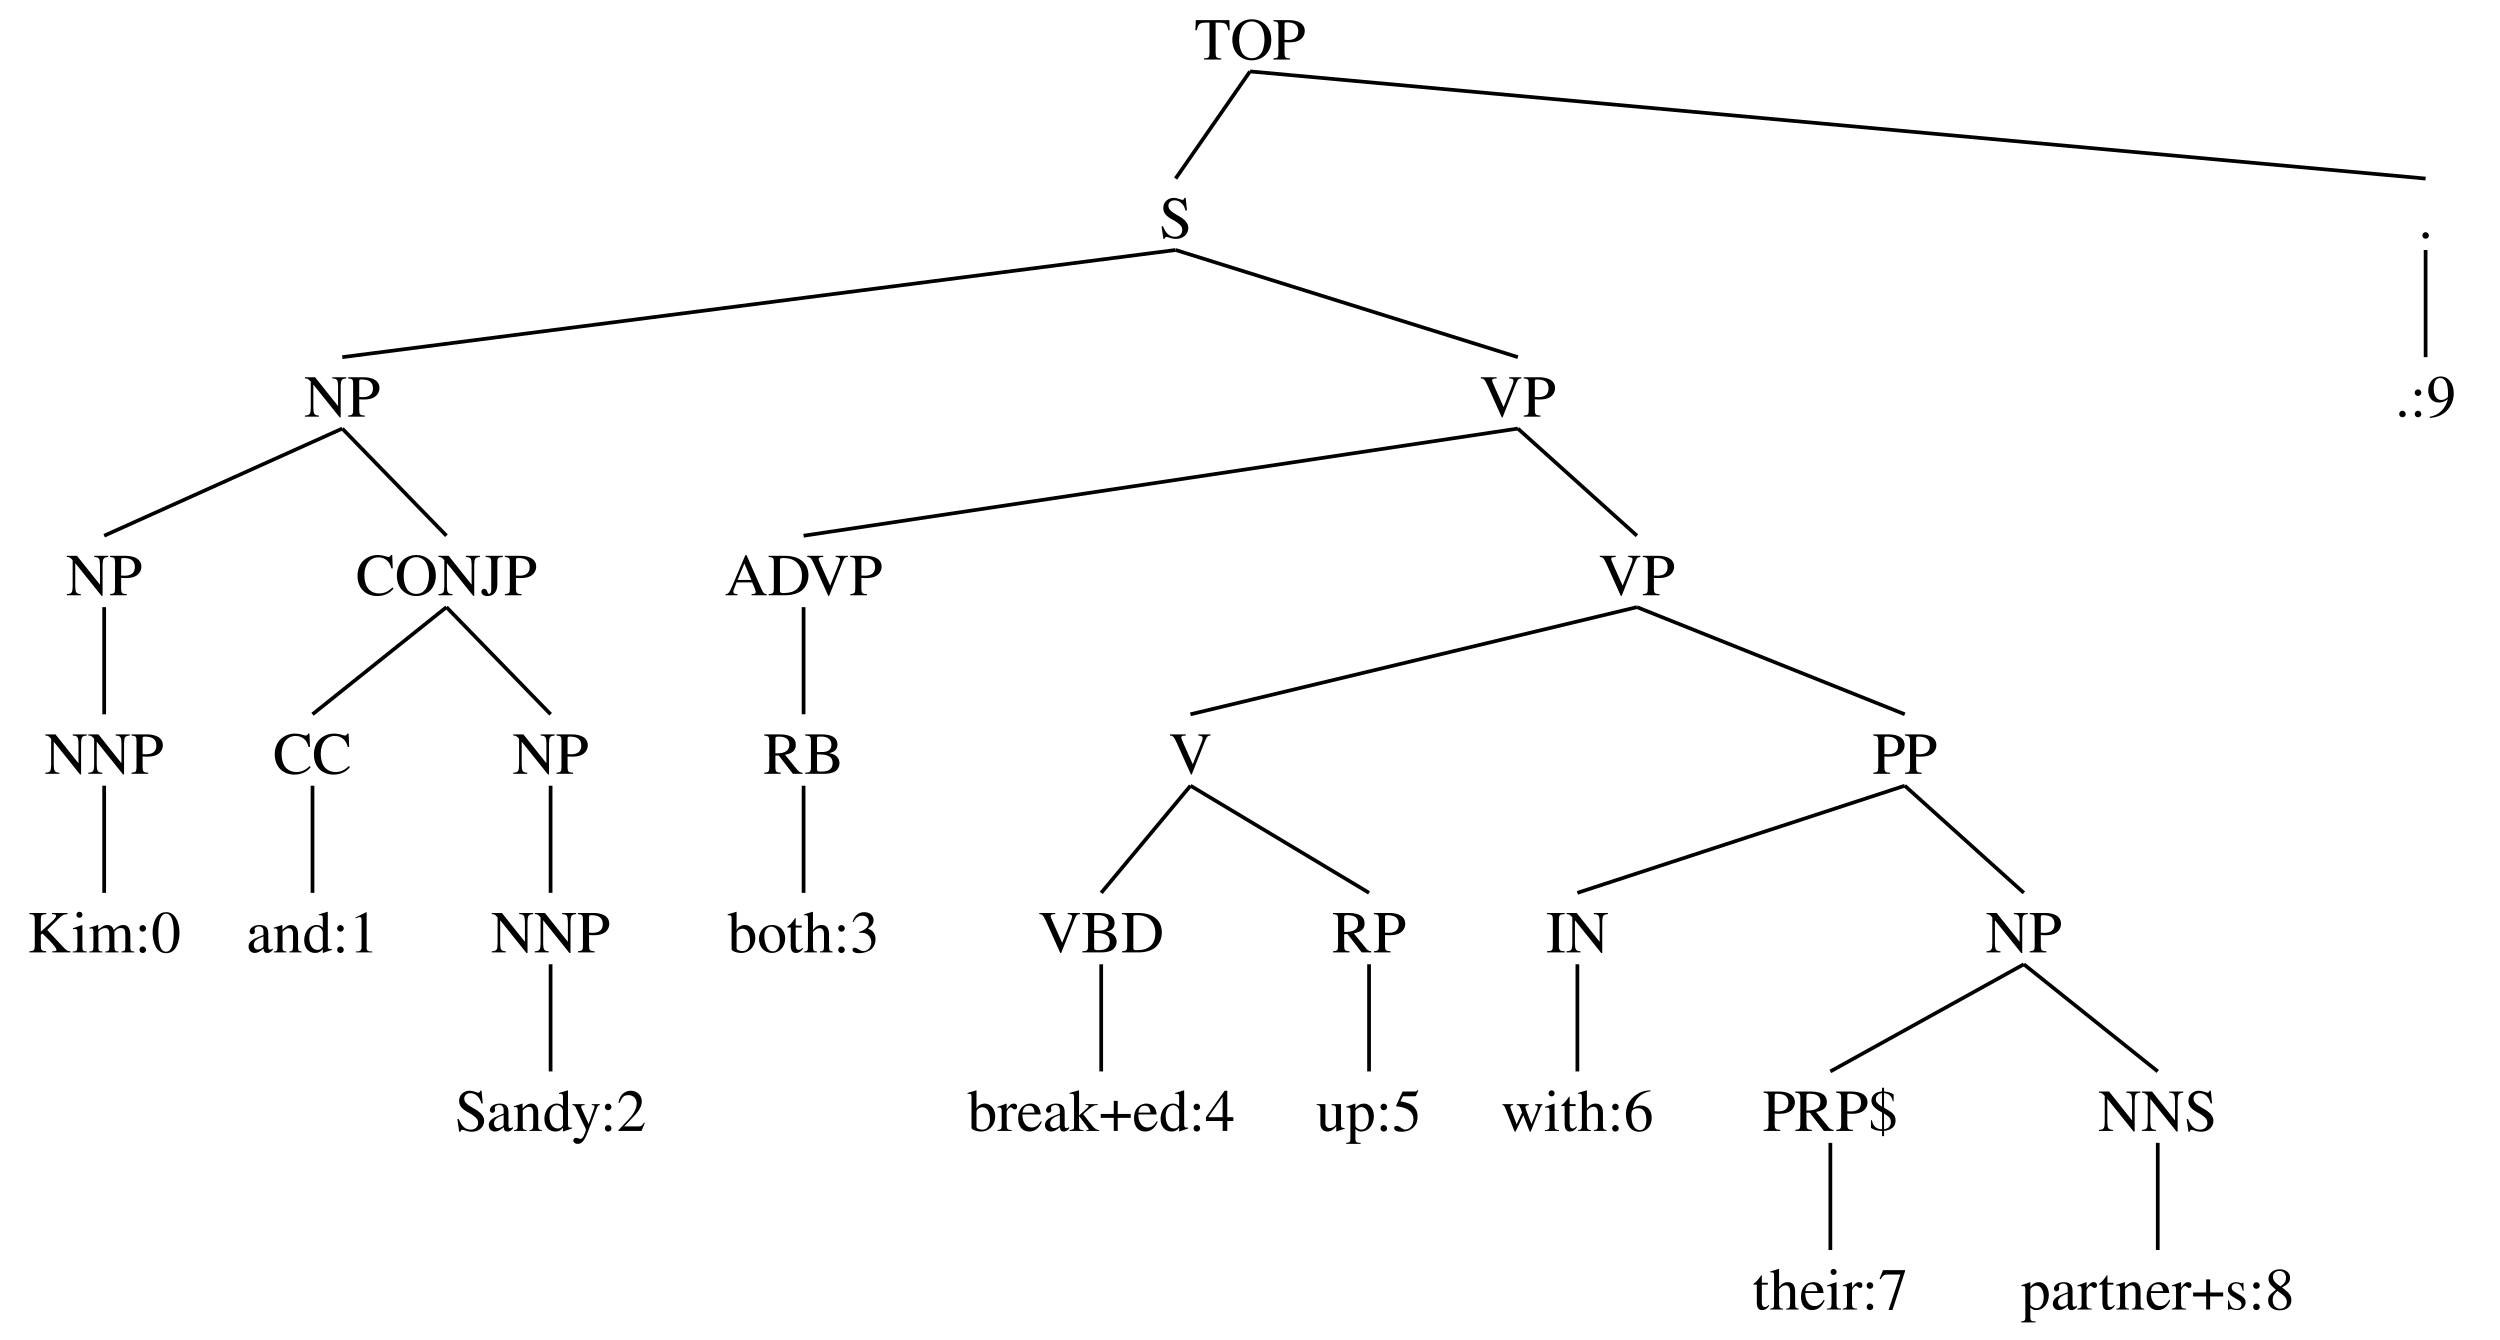
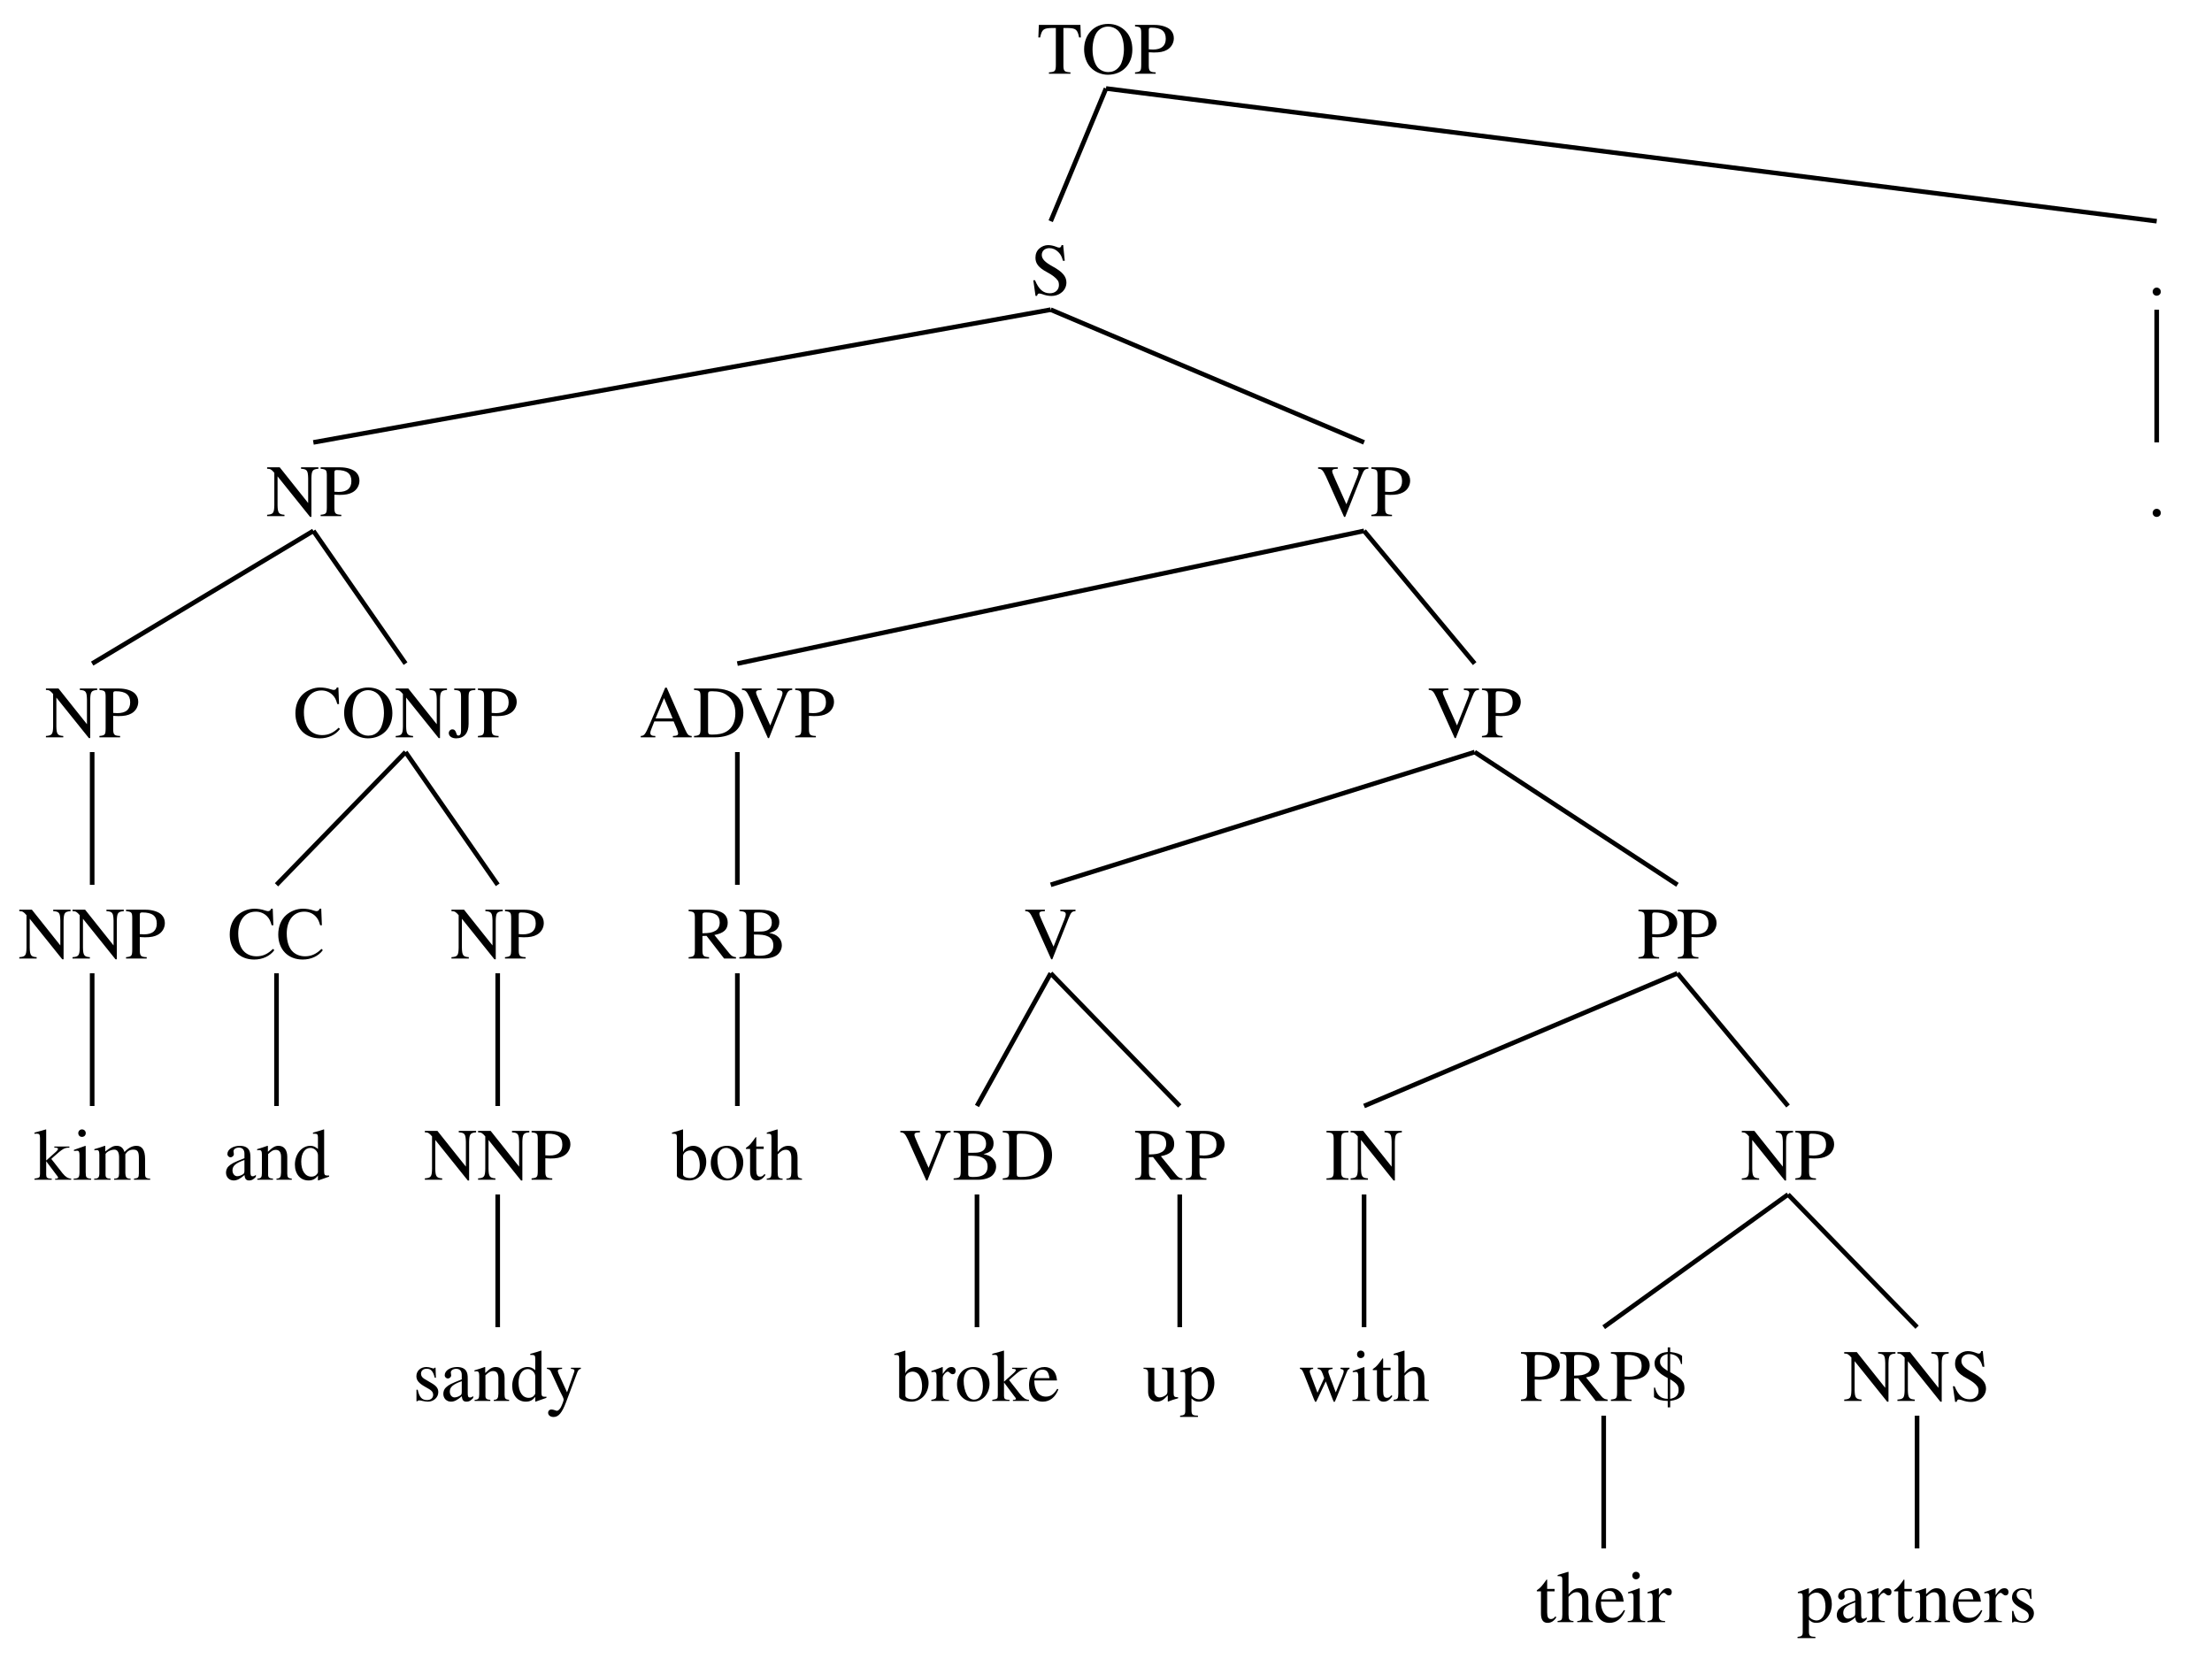
- <svg xmlns="http://www.w3.org/2000/svg" baseProfile="full" height="360px" preserveAspectRatio="xMidYMid meet" style="font-family: times, serif; font-weight: normal; font-style: normal; font-size: 16px;" version="1.1" viewBox="0,0,672.0,360.0" width="672px">
+ <svg xmlns="http://www.w3.org/2000/svg" baseProfile="full" height="360px" preserveAspectRatio="xMidYMid meet" style="font-family: times, serif; font-weight: normal; font-style: normal; font-size: 16px;" version="1.1" viewBox="0,0,480.0,360.0" width="480px">
  <defs />
  <svg width="100%" x="0" y="0px">
    <defs />
    <text text-anchor="middle" x="50%" y="16px">TOP</text>
  </svg>
-   <svg width="94.048%" x="0%" y="48px">
+   <svg width="95%" x="0%" y="48px">
    <defs />
    <svg width="100%" x="0" y="0px">
      <defs />
      <text text-anchor="middle" x="50%" y="16px">S</text>
    </svg>
-     <svg width="29.114%" x="0%" y="48px">
+     <svg width="29.825%" x="0%" y="48px">
      <defs />
      <svg width="100%" x="0" y="0px">
        <defs />
        <text text-anchor="middle" x="50%" y="16px">NP</text>
      </svg>
-       <svg width="30.435%" x="0%" y="48px">
+       <svg width="29.412%" x="0%" y="48px">
        <defs />
        <svg width="100%" x="0" y="0px">
          <defs />
          <text text-anchor="middle" x="50%" y="16px">NP</text>
        </svg>
        <svg width="100%" x="0%" y="48px">
          <defs />
          <svg width="100%" x="0" y="0px">
            <defs />
            <text text-anchor="middle" x="50%" y="16px">NNP</text>
          </svg>
          <svg width="100%" x="0%" y="48px">
            <defs />
            <svg width="100%" x="0" y="0px">
              <defs />
-               <text text-anchor="middle" x="50%" y="16px">Kim:0</text>
+               <text text-anchor="middle" x="50%" y="16px">kim</text>
            </svg>
          </svg>
          <line stroke="black" x1="50%" x2="50%" y1="19.2px" y2="48px" />
        </svg>
        <line stroke="black" x1="50%" x2="50%" y1="19.2px" y2="48px" />
      </svg>
-       <line stroke="black" x1="50%" x2="15.217%" y1="19.2px" y2="48px" />
-       <svg width="69.565%" x="30.435%" y="48px">
+       <line stroke="black" x1="50%" x2="14.706%" y1="19.2px" y2="48px" />
+       <svg width="70.588%" x="29.412%" y="48px">
        <defs />
        <svg width="100%" x="0" y="0px">
          <defs />
          <text text-anchor="middle" x="50%" y="16px">CONJP</text>
        </svg>
-         <svg width="43.75%" x="0%" y="48px">
+         <svg width="41.667%" x="0%" y="48px">
          <defs />
          <svg width="100%" x="0" y="0px">
            <defs />
            <text text-anchor="middle" x="50%" y="16px">CC</text>
          </svg>
          <svg width="100%" x="0%" y="48px">
            <defs />
            <svg width="100%" x="0" y="0px">
              <defs />
-               <text text-anchor="middle" x="50%" y="16px">and:1</text>
-             </svg>
-           </svg>
-           <line stroke="black" x1="50%" x2="50%" y1="19.2px" y2="48px" />
-         </svg>
-         <line stroke="black" x1="50%" x2="21.875%" y1="19.2px" y2="48px" />
-         <svg width="56.25%" x="43.75%" y="48px">
+               <text text-anchor="middle" x="50%" y="16px">and</text>
+             </svg>
+           </svg>
+           <line stroke="black" x1="50%" x2="50%" y1="19.2px" y2="48px" />
+         </svg>
+         <line stroke="black" x1="50%" x2="20.833%" y1="19.2px" y2="48px" />
+         <svg width="58.333%" x="41.667%" y="48px">
          <defs />
          <svg width="100%" x="0" y="0px">
            <defs />
            <text text-anchor="middle" x="50%" y="16px">NP</text>
          </svg>
          <svg width="100%" x="0%" y="48px">
            <defs />
            <svg width="100%" x="0" y="0px">
              <defs />
              <text text-anchor="middle" x="50%" y="16px">NNP</text>
            </svg>
            <svg width="100%" x="0%" y="48px">
              <defs />
              <svg width="100%" x="0" y="0px">
                <defs />
-                 <text text-anchor="middle" x="50%" y="16px">Sandy:2</text>
-               </svg>
-             </svg>
-             <line stroke="black" x1="50%" x2="50%" y1="19.2px" y2="48px" />
-           </svg>
-           <line stroke="black" x1="50%" x2="50%" y1="19.2px" y2="48px" />
-         </svg>
-         <line stroke="black" x1="50%" x2="71.875%" y1="19.2px" y2="48px" />
-       </svg>
-       <line stroke="black" x1="50%" x2="65.217%" y1="19.2px" y2="48px" />
-     </svg>
-     <line stroke="black" x1="50%" x2="14.557%" y1="19.2px" y2="48px" />
-     <svg width="70.886%" x="29.114%" y="48px">
+                 <text text-anchor="middle" x="50%" y="16px">sandy</text>
+               </svg>
+             </svg>
+             <line stroke="black" x1="50%" x2="50%" y1="19.2px" y2="48px" />
+           </svg>
+           <line stroke="black" x1="50%" x2="50%" y1="19.2px" y2="48px" />
+         </svg>
+         <line stroke="black" x1="50%" x2="70.833%" y1="19.2px" y2="48px" />
+       </svg>
+       <line stroke="black" x1="50%" x2="64.706%" y1="19.2px" y2="48px" />
+     </svg>
+     <line stroke="black" x1="50%" x2="14.912%" y1="19.2px" y2="48px" />
+     <svg width="70.175%" x="29.825%" y="48px">
      <defs />
      <svg width="100%" x="0" y="0px">
        <defs />
        <text text-anchor="middle" x="50%" y="16px">VP</text>
      </svg>
-       <svg width="14.286%" x="0%" y="48px">
+       <svg width="15%" x="0%" y="48px">
        <defs />
        <svg width="100%" x="0" y="0px">
          <defs />
          <text text-anchor="middle" x="50%" y="16px">ADVP</text>
        </svg>
        <svg width="100%" x="0%" y="48px">
          <defs />
          <svg width="100%" x="0" y="0px">
            <defs />
            <text text-anchor="middle" x="50%" y="16px">RB</text>
          </svg>
          <svg width="100%" x="0%" y="48px">
            <defs />
            <svg width="100%" x="0" y="0px">
              <defs />
-               <text text-anchor="middle" x="50%" y="16px">both:3</text>
+               <text text-anchor="middle" x="50%" y="16px">both</text>
            </svg>
          </svg>
          <line stroke="black" x1="50%" x2="50%" y1="19.2px" y2="48px" />
        </svg>
        <line stroke="black" x1="50%" x2="50%" y1="19.2px" y2="48px" />
      </svg>
-       <line stroke="black" x1="50%" x2="7.143%" y1="19.2px" y2="48px" />
-       <svg width="85.714%" x="14.286%" y="48px">
+       <line stroke="black" x1="50%" x2="7.5%" y1="19.2px" y2="48px" />
+       <svg width="85%" x="15%" y="48px">
        <defs />
        <svg width="100%" x="0" y="0px">
          <defs />
          <text text-anchor="middle" x="50%" y="16px">VP</text>
        </svg>
-         <svg width="37.5%" x="0%" y="48px">
+         <svg width="32.353%" x="0%" y="48px">
          <defs />
          <svg width="100%" x="0" y="0px">
            <defs />
            <text text-anchor="middle" x="50%" y="16px">V</text>
          </svg>
-           <svg width="66.667%" x="0%" y="48px">
+           <svg width="63.636%" x="0%" y="48px">
            <defs />
            <svg width="100%" x="0" y="0px">
              <defs />
              <text text-anchor="middle" x="50%" y="16px">VBD</text>
            </svg>
            <svg width="100%" x="0%" y="48px">
              <defs />
              <svg width="100%" x="0" y="0px">
                <defs />
-                 <text text-anchor="middle" x="50%" y="16px">break+ed:4</text>
-               </svg>
-             </svg>
-             <line stroke="black" x1="50%" x2="50%" y1="19.2px" y2="48px" />
-           </svg>
-           <line stroke="black" x1="50%" x2="33.333%" y1="19.2px" y2="48px" />
-           <svg width="33.333%" x="66.667%" y="48px">
+                 <text text-anchor="middle" x="50%" y="16px">broke</text>
+               </svg>
+             </svg>
+             <line stroke="black" x1="50%" x2="50%" y1="19.2px" y2="48px" />
+           </svg>
+           <line stroke="black" x1="50%" x2="31.818%" y1="19.2px" y2="48px" />
+           <svg width="36.364%" x="63.636%" y="48px">
            <defs />
            <svg width="100%" x="0" y="0px">
              <defs />
              <text text-anchor="middle" x="50%" y="16px">RP</text>
            </svg>
            <svg width="100%" x="0%" y="48px">
              <defs />
              <svg width="100%" x="0" y="0px">
                <defs />
-                 <text text-anchor="middle" x="50%" y="16px">up:5</text>
-               </svg>
-             </svg>
-             <line stroke="black" x1="50%" x2="50%" y1="19.2px" y2="48px" />
-           </svg>
-           <line stroke="black" x1="50%" x2="83.333%" y1="19.2px" y2="48px" />
-         </svg>
-         <line stroke="black" x1="50%" x2="18.75%" y1="19.2px" y2="48px" />
-         <svg width="62.5%" x="37.5%" y="48px">
+                 <text text-anchor="middle" x="50%" y="16px">up</text>
+               </svg>
+             </svg>
+             <line stroke="black" x1="50%" x2="50%" y1="19.2px" y2="48px" />
+           </svg>
+           <line stroke="black" x1="50%" x2="81.818%" y1="19.2px" y2="48px" />
+         </svg>
+         <line stroke="black" x1="50%" x2="16.177%" y1="19.2px" y2="48px" />
+         <svg width="67.647%" x="32.353%" y="48px">
          <defs />
          <svg width="100%" x="0" y="0px">
            <defs />
            <text text-anchor="middle" x="50%" y="16px">PP</text>
          </svg>
-           <svg width="26.667%" x="0%" y="48px">
+           <svg width="26.087%" x="0%" y="48px">
            <defs />
            <svg width="100%" x="0" y="0px">
              <defs />
              <text text-anchor="middle" x="50%" y="16px">IN</text>
            </svg>
            <svg width="100%" x="0%" y="48px">
              <defs />
              <svg width="100%" x="0" y="0px">
                <defs />
-                 <text text-anchor="middle" x="50%" y="16px">with:6</text>
-               </svg>
-             </svg>
-             <line stroke="black" x1="50%" x2="50%" y1="19.2px" y2="48px" />
-           </svg>
-           <line stroke="black" x1="50%" x2="13.333%" y1="19.2px" y2="48px" />
-           <svg width="73.333%" x="26.667%" y="48px">
+                 <text text-anchor="middle" x="50%" y="16px">with</text>
+               </svg>
+             </svg>
+             <line stroke="black" x1="50%" x2="50%" y1="19.2px" y2="48px" />
+           </svg>
+           <line stroke="black" x1="50%" x2="13.043%" y1="19.2px" y2="48px" />
+           <svg width="73.913%" x="26.087%" y="48px">
            <defs />
            <svg width="100%" x="0" y="0px">
              <defs />
              <text text-anchor="middle" x="50%" y="16px">NP</text>
            </svg>
-             <svg width="40.909%" x="0%" y="48px">
+             <svg width="41.176%" x="0%" y="48px">
              <defs />
              <svg width="100%" x="0" y="0px">
                <defs />
                <text text-anchor="middle" x="50%" y="16px">PRP$</text>
              </svg>
              <svg width="100%" x="0%" y="48px">
                <defs />
                <svg width="100%" x="0" y="0px">
                  <defs />
-                   <text text-anchor="middle" x="50%" y="16px">their:7</text>
+                   <text text-anchor="middle" x="50%" y="16px">their</text>
                </svg>
              </svg>
              <line stroke="black" x1="50%" x2="50%" y1="19.2px" y2="48px" />
            </svg>
-             <line stroke="black" x1="50%" x2="20.454%" y1="19.2px" y2="48px" />
-             <svg width="59.091%" x="40.909%" y="48px">
+             <line stroke="black" x1="50%" x2="20.588%" y1="19.2px" y2="48px" />
+             <svg width="58.824%" x="41.176%" y="48px">
              <defs />
              <svg width="100%" x="0" y="0px">
                <defs />
                <text text-anchor="middle" x="50%" y="16px">NNS</text>
              </svg>
              <svg width="100%" x="0%" y="48px">
                <defs />
                <svg width="100%" x="0" y="0px">
                  <defs />
-                   <text text-anchor="middle" x="50%" y="16px">partner+s:8</text>
+                   <text text-anchor="middle" x="50%" y="16px">partners</text>
                </svg>
              </svg>
              <line stroke="black" x1="50%" x2="50%" y1="19.2px" y2="48px" />
            </svg>
-             <line stroke="black" x1="50%" x2="70.454%" y1="19.2px" y2="48px" />
-           </svg>
-           <line stroke="black" x1="50%" x2="63.333%" y1="19.2px" y2="48px" />
-         </svg>
-         <line stroke="black" x1="50%" x2="68.75%" y1="19.2px" y2="48px" />
-       </svg>
-       <line stroke="black" x1="50%" x2="57.143%" y1="19.2px" y2="48px" />
-     </svg>
-     <line stroke="black" x1="50%" x2="64.557%" y1="19.2px" y2="48px" />
+             <line stroke="black" x1="50%" x2="70.588%" y1="19.2px" y2="48px" />
+           </svg>
+           <line stroke="black" x1="50%" x2="63.044%" y1="19.2px" y2="48px" />
+         </svg>
+         <line stroke="black" x1="50%" x2="66.177%" y1="19.2px" y2="48px" />
+       </svg>
+       <line stroke="black" x1="50%" x2="57.5%" y1="19.2px" y2="48px" />
+     </svg>
+     <line stroke="black" x1="50%" x2="64.912%" y1="19.2px" y2="48px" />
  </svg>
-   <line stroke="black" x1="50%" x2="47.024%" y1="19.2px" y2="48px" />
-   <svg width="5.952%" x="94.048%" y="48px">
+   <line stroke="black" x1="50%" x2="47.5%" y1="19.2px" y2="48px" />
+   <svg width="5%" x="95%" y="48px">
    <defs />
    <svg width="100%" x="0" y="0px">
      <defs />
      <text text-anchor="middle" x="50%" y="16px">.</text>
    </svg>
    <svg width="100%" x="0%" y="48px">
      <defs />
      <svg width="100%" x="0" y="0px">
        <defs />
-         <text text-anchor="middle" x="50%" y="16px">.:9</text>
+         <text text-anchor="middle" x="50%" y="16px">.</text>
      </svg>
    </svg>
    <line stroke="black" x1="50%" x2="50%" y1="19.2px" y2="48px" />
  </svg>
-   <line stroke="black" x1="50%" x2="97.024%" y1="19.2px" y2="48px" />
+   <line stroke="black" x1="50%" x2="97.5%" y1="19.2px" y2="48px" />
</svg>
